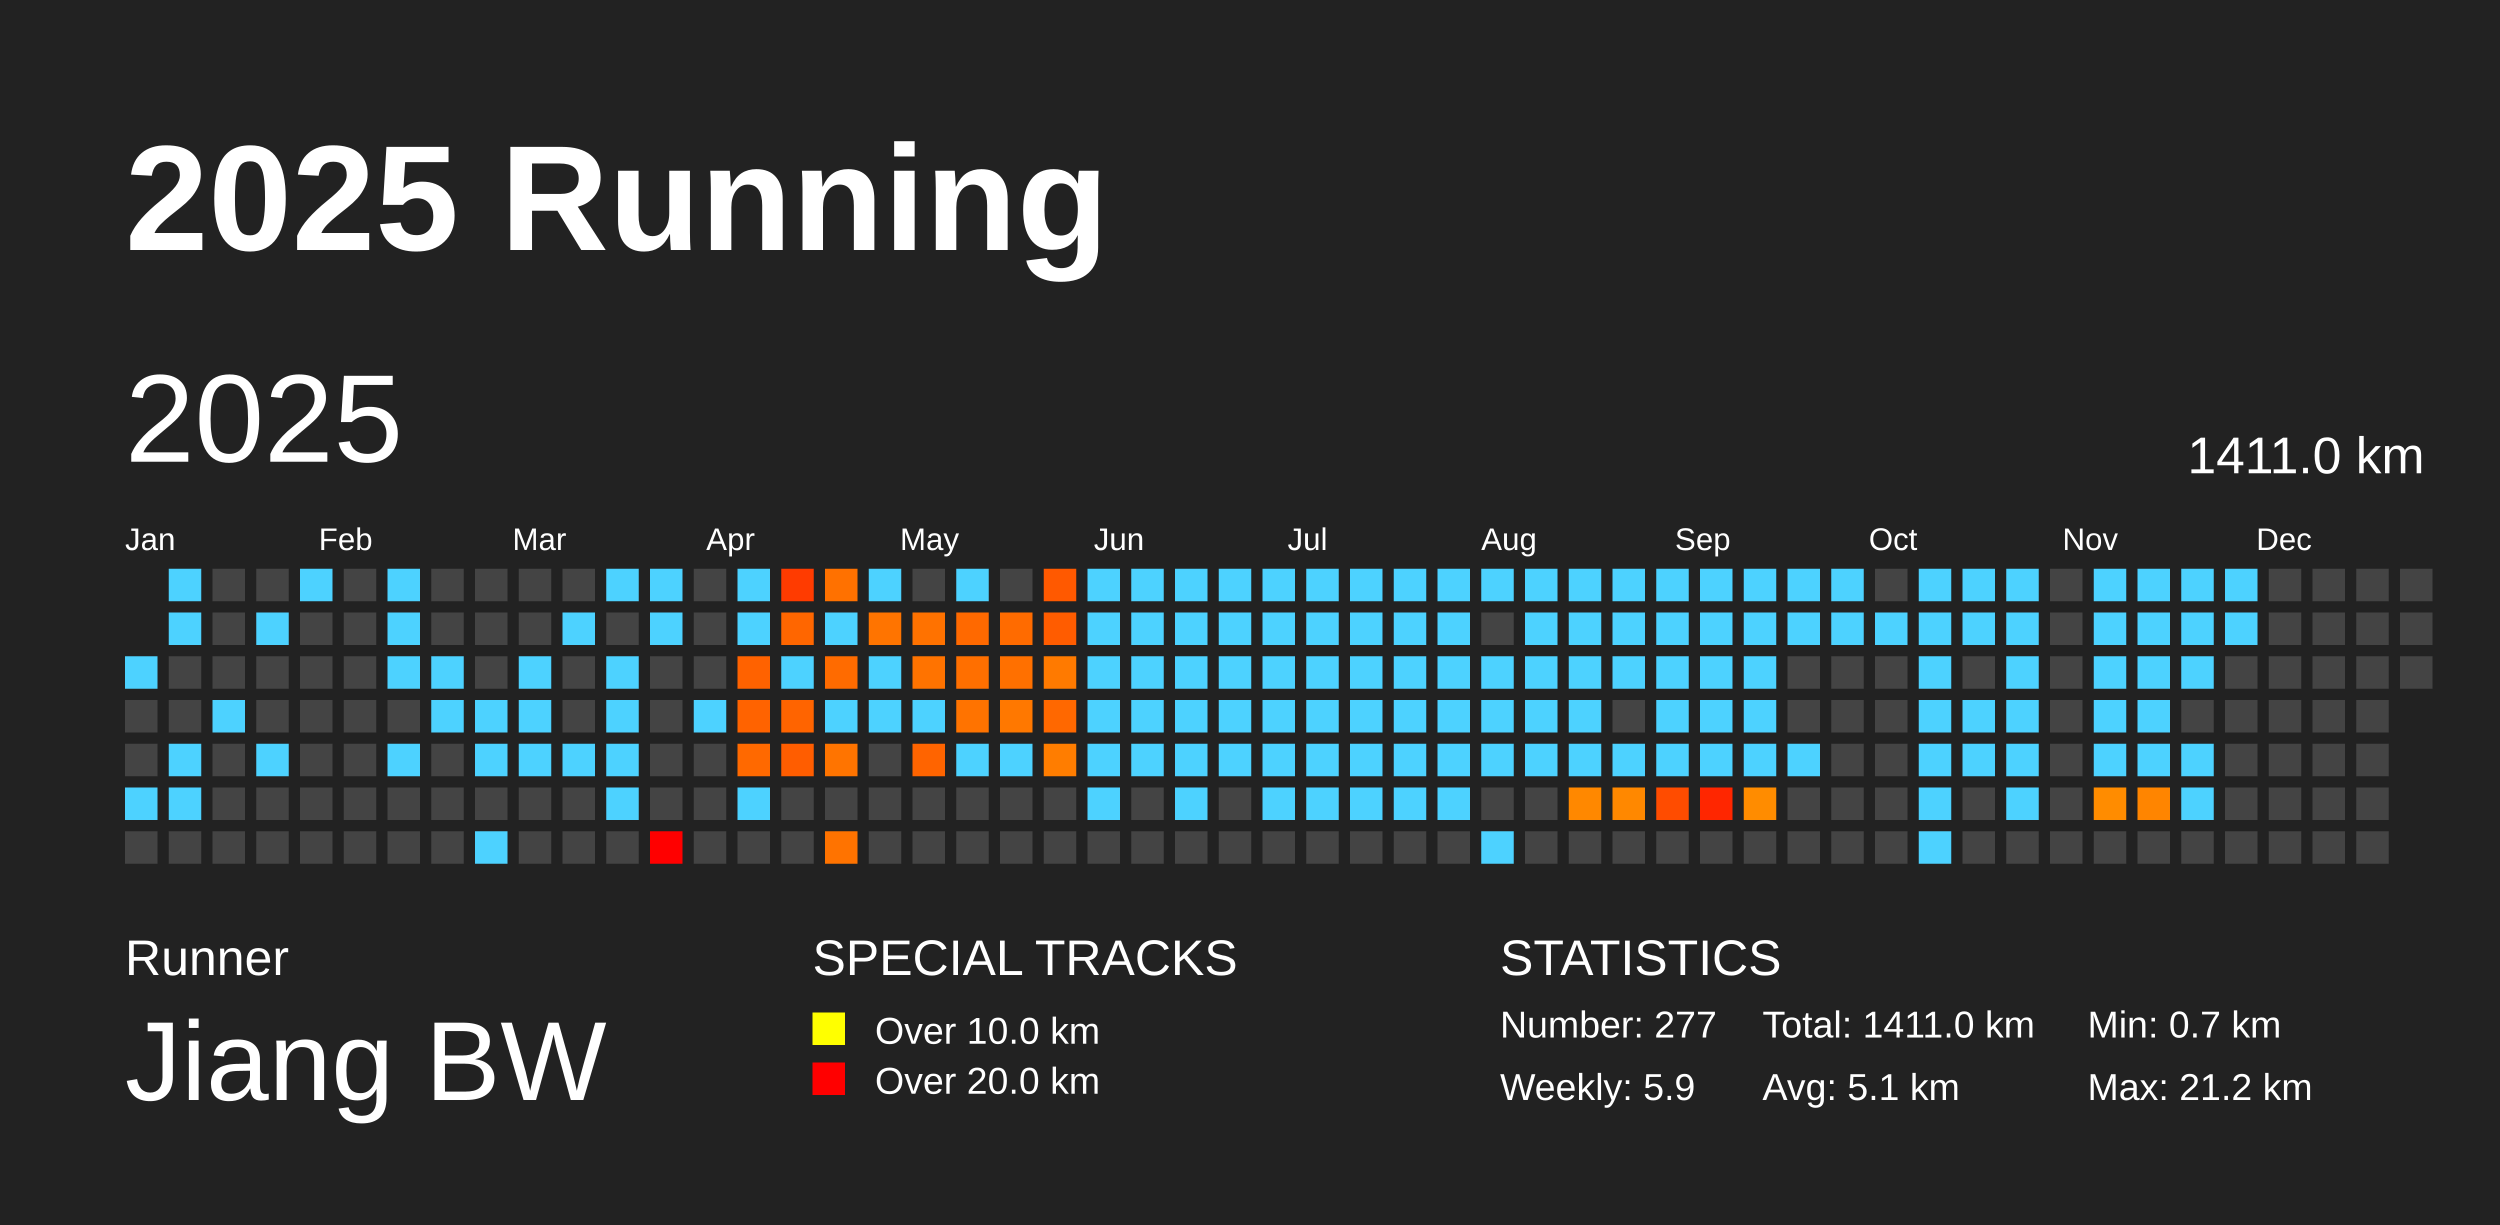
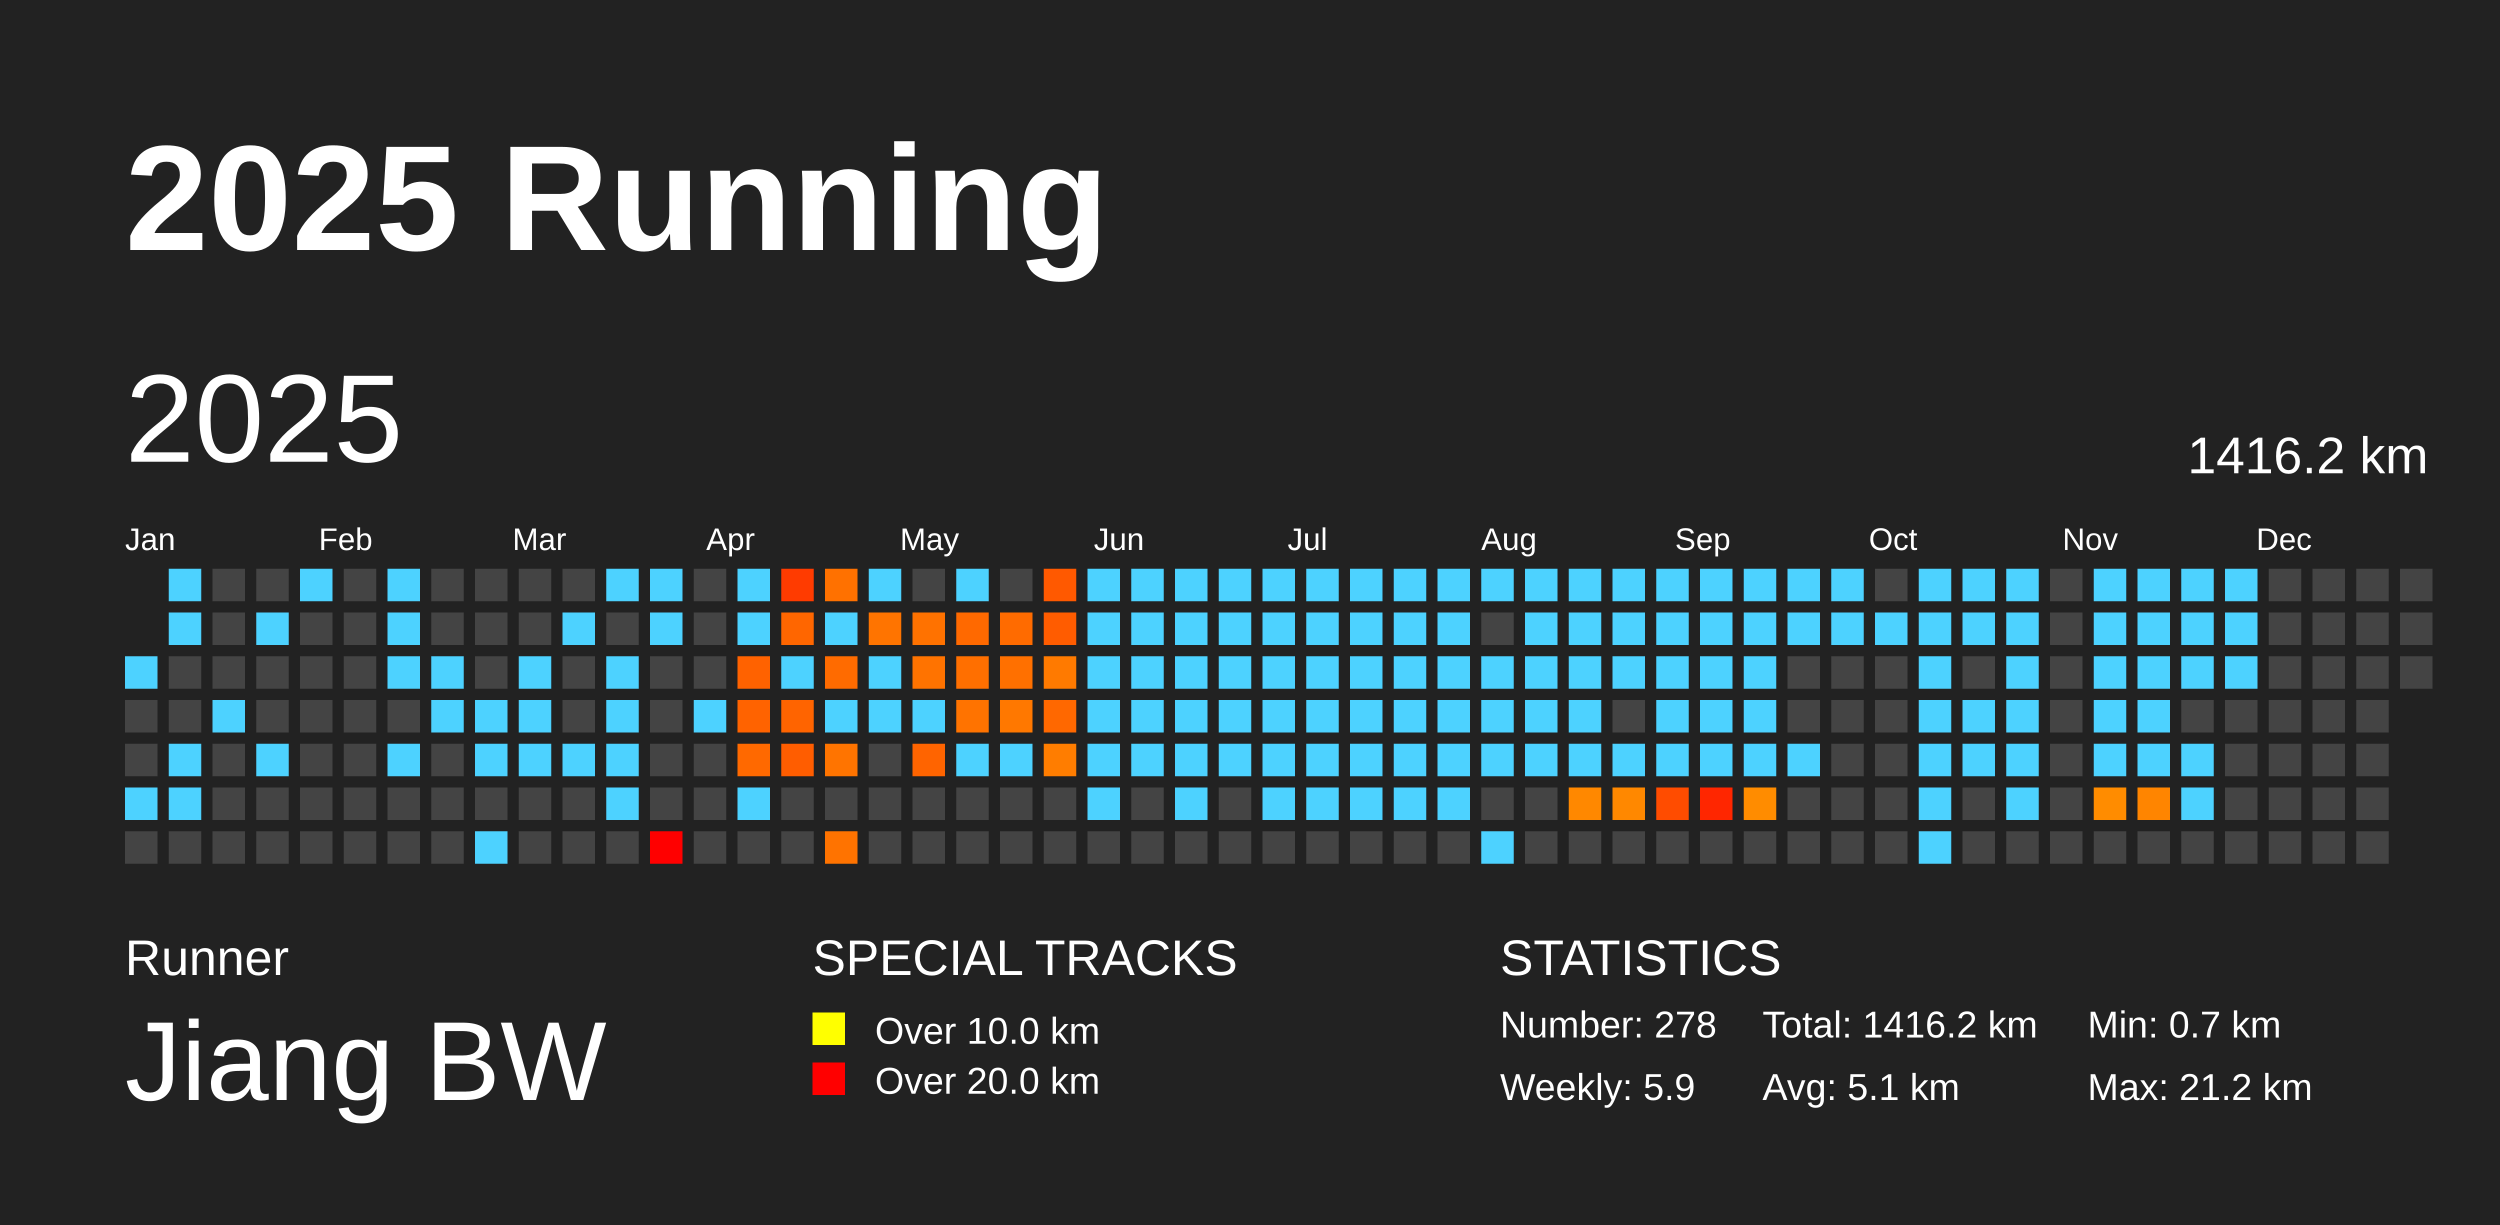
<svg xmlns="http://www.w3.org/2000/svg" baseProfile="full" height="98mm" version="1.1" viewBox="0,0,200,98" width="200mm">
  <defs />
  <rect fill="#222222" height="98" width="200" x="0" y="0" />
  <text fill="#FFFFFF" style="font-size:12px; font-family:Arial; font-weight:bold;" x="10" y="20">2025 Running</text>
  <text fill="#FFFFFF" style="font-size:4px; font-family:Arial" x="10" y="78">Runner</text>
  <text fill="#FFFFFF" style="font-size:9px; font-family:Arial" x="10" y="88">Jiang BW</text>
  <text fill="#FFFFFF" style="font-size:4px; font-family:Arial" x="65" y="78">SPECIAL TRACKS</text>
  <rect fill="yellow" height="2.6" width="2.6" x="65" y="81" />
  <text fill="#FFFFFF" style="font-size:3px; font-family:Arial" x="70" y="83.5">Over 10.0 km</text>
  <rect fill="red" height="2.6" width="2.6" x="65" y="85" />
  <text fill="#FFFFFF" style="font-size:3px; font-family:Arial" x="70" y="87.5">Over 20.0 km</text>
  <text fill="#FFFFFF" style="font-size:4px; font-family:Arial" x="120" y="78">STATISTICS</text>
-   <text fill="#FFFFFF" style="font-size:3px; font-family:Arial" x="120" y="83">Number: 277</text>
+   <text fill="#FFFFFF" style="font-size:3px; font-family:Arial" x="120" y="83">Number: 278</text>
  <text fill="#FFFFFF" style="font-size:3px; font-family:Arial" x="120" y="88">Weekly: 5.9</text>
-   <text fill="#FFFFFF" style="font-size:3px; font-family:Arial" x="141" y="83">Total: 1411.0 km</text>
+   <text fill="#FFFFFF" style="font-size:3px; font-family:Arial" x="141" y="83">Total: 1416.2 km</text>
  <text fill="#FFFFFF" style="font-size:3px; font-family:Arial" x="141" y="88">Avg: 5.1 km</text>
  <text fill="#FFFFFF" style="font-size:3px; font-family:Arial" x="167" y="83">Min: 0.7 km</text>
  <text fill="#FFFFFF" style="font-size:3px; font-family:Arial" x="167" y="88">Max: 21.2 km</text>
  <text dominant-baseline="hanging" fill="#FFFFFF" style="font-size:10.0px; font-family:Arial;" x="10" y="30">2025</text>
-   <text dominant-baseline="hanging" fill="#FFFFFF" style="font-size:4.125px; font-family:Arial;" x="175" y="35">1411.0 km</text>
+   <text dominant-baseline="hanging" fill="#FFFFFF" style="font-size:4.125px; font-family:Arial;" x="175" y="35">1416.2 km</text>
  <text fill="#FFFFFF" style="font-size:2.5px; font-family:Arial" x="10.0" y="44">Jan</text>
  <text fill="#FFFFFF" style="font-size:2.5px; font-family:Arial" x="25.5" y="44">Feb</text>
  <text fill="#FFFFFF" style="font-size:2.5px; font-family:Arial" x="41.0" y="44">Mar</text>
  <text fill="#FFFFFF" style="font-size:2.5px; font-family:Arial" x="56.5" y="44">Apr</text>
  <text fill="#FFFFFF" style="font-size:2.5px; font-family:Arial" x="72.0" y="44">May</text>
  <text fill="#FFFFFF" style="font-size:2.5px; font-family:Arial" x="87.5" y="44">Jun</text>
  <text fill="#FFFFFF" style="font-size:2.5px; font-family:Arial" x="103.0" y="44">Jul</text>
  <text fill="#FFFFFF" style="font-size:2.5px; font-family:Arial" x="118.5" y="44">Aug</text>
  <text fill="#FFFFFF" style="font-size:2.5px; font-family:Arial" x="134.0" y="44">Sep</text>
  <text fill="#FFFFFF" style="font-size:2.5px; font-family:Arial" x="149.5" y="44">Oct</text>
  <text fill="#FFFFFF" style="font-size:2.5px; font-family:Arial" x="165.0" y="44">Nov</text>
  <text fill="#FFFFFF" style="font-size:2.5px; font-family:Arial" x="180.5" y="44">Dec</text>
  <rect fill="#4dd2ff" height="2.6" width="2.6" x="10.0" y="52.5" />
  <rect fill="#444444" height="2.6" width="2.6" x="10.0" y="56.0" />
  <rect fill="#444444" height="2.6" width="2.6" x="10.0" y="59.5" />
  <rect fill="#4dd2ff" height="2.6" width="2.6" x="10.0" y="63.0" />
  <rect fill="#444444" height="2.6" width="2.6" x="10.0" y="66.5" />
  <rect fill="#4dd2ff" height="2.6" width="2.6" x="13.5" y="45.5" />
  <rect fill="#4dd2ff" height="2.6" width="2.6" x="13.5" y="49.0" />
  <rect fill="#444444" height="2.6" width="2.6" x="13.5" y="52.5" />
  <rect fill="#444444" height="2.6" width="2.6" x="13.5" y="56.0" />
  <rect fill="#4dd2ff" height="2.6" width="2.6" x="13.5" y="59.5" />
  <rect fill="#4dd2ff" height="2.6" width="2.6" x="13.5" y="63.0" />
  <rect fill="#444444" height="2.6" width="2.6" x="13.5" y="66.5" />
  <rect fill="#444444" height="2.6" width="2.6" x="17.0" y="45.5" />
  <rect fill="#444444" height="2.6" width="2.6" x="17.0" y="49.0" />
  <rect fill="#444444" height="2.6" width="2.6" x="17.0" y="52.5" />
  <rect fill="#4dd2ff" height="2.6" width="2.6" x="17.0" y="56.0" />
  <rect fill="#444444" height="2.6" width="2.6" x="17.0" y="59.5" />
  <rect fill="#444444" height="2.6" width="2.6" x="17.0" y="63.0" />
  <rect fill="#444444" height="2.6" width="2.6" x="17.0" y="66.5" />
  <rect fill="#444444" height="2.6" width="2.6" x="20.5" y="45.5" />
  <rect fill="#4dd2ff" height="2.6" width="2.6" x="20.5" y="49.0" />
  <rect fill="#444444" height="2.6" width="2.6" x="20.5" y="52.5" />
  <rect fill="#444444" height="2.6" width="2.6" x="20.5" y="56.0" />
  <rect fill="#4dd2ff" height="2.6" width="2.6" x="20.5" y="59.5" />
  <rect fill="#444444" height="2.6" width="2.6" x="20.5" y="63.0" />
  <rect fill="#444444" height="2.6" width="2.6" x="20.5" y="66.5" />
  <rect fill="#4dd2ff" height="2.6" width="2.6" x="24.0" y="45.5" />
  <rect fill="#444444" height="2.6" width="2.6" x="24.0" y="49.0" />
  <rect fill="#444444" height="2.6" width="2.6" x="24.0" y="52.5" />
  <rect fill="#444444" height="2.6" width="2.6" x="24.0" y="56.0" />
  <rect fill="#444444" height="2.6" width="2.6" x="24.0" y="59.5" />
  <rect fill="#444444" height="2.6" width="2.6" x="24.0" y="63.0" />
  <rect fill="#444444" height="2.6" width="2.6" x="24.0" y="66.5" />
  <rect fill="#444444" height="2.6" width="2.6" x="27.5" y="45.5" />
  <rect fill="#444444" height="2.6" width="2.6" x="27.5" y="49.0" />
  <rect fill="#444444" height="2.6" width="2.6" x="27.5" y="52.5" />
  <rect fill="#444444" height="2.6" width="2.6" x="27.5" y="56.0" />
  <rect fill="#444444" height="2.6" width="2.6" x="27.5" y="59.5" />
  <rect fill="#444444" height="2.6" width="2.6" x="27.5" y="63.0" />
  <rect fill="#444444" height="2.6" width="2.6" x="27.5" y="66.5" />
  <rect fill="#4dd2ff" height="2.6" width="2.6" x="31.0" y="45.5" />
  <rect fill="#4dd2ff" height="2.6" width="2.6" x="31.0" y="49.0" />
  <rect fill="#4dd2ff" height="2.6" width="2.6" x="31.0" y="52.5" />
  <rect fill="#444444" height="2.6" width="2.6" x="31.0" y="56.0" />
  <rect fill="#4dd2ff" height="2.6" width="2.6" x="31.0" y="59.5" />
  <rect fill="#444444" height="2.6" width="2.6" x="31.0" y="63.0" />
  <rect fill="#444444" height="2.6" width="2.6" x="31.0" y="66.5" />
  <rect fill="#444444" height="2.6" width="2.6" x="34.5" y="45.5" />
  <rect fill="#444444" height="2.6" width="2.6" x="34.5" y="49.0" />
  <rect fill="#4dd2ff" height="2.6" width="2.6" x="34.5" y="52.5" />
  <rect fill="#4dd2ff" height="2.6" width="2.6" x="34.5" y="56.0" />
  <rect fill="#444444" height="2.6" width="2.6" x="34.5" y="59.5" />
  <rect fill="#444444" height="2.6" width="2.6" x="34.5" y="63.0" />
  <rect fill="#444444" height="2.6" width="2.6" x="34.5" y="66.5" />
  <rect fill="#444444" height="2.6" width="2.6" x="38.0" y="45.5" />
  <rect fill="#444444" height="2.6" width="2.6" x="38.0" y="49.0" />
  <rect fill="#444444" height="2.6" width="2.6" x="38.0" y="52.5" />
  <rect fill="#4dd2ff" height="2.6" width="2.6" x="38.0" y="56.0" />
  <rect fill="#4dd2ff" height="2.6" width="2.6" x="38.0" y="59.5" />
  <rect fill="#444444" height="2.6" width="2.6" x="38.0" y="63.0" />
  <rect fill="#4dd2ff" height="2.6" width="2.6" x="38.0" y="66.5" />
  <rect fill="#444444" height="2.6" width="2.6" x="41.5" y="45.5" />
  <rect fill="#444444" height="2.6" width="2.6" x="41.5" y="49.0" />
  <rect fill="#4dd2ff" height="2.6" width="2.6" x="41.5" y="52.5" />
  <rect fill="#4dd2ff" height="2.6" width="2.6" x="41.5" y="56.0" />
  <rect fill="#4dd2ff" height="2.6" width="2.6" x="41.5" y="59.5" />
  <rect fill="#444444" height="2.6" width="2.6" x="41.5" y="63.0" />
  <rect fill="#444444" height="2.6" width="2.6" x="41.5" y="66.5" />
  <rect fill="#444444" height="2.6" width="2.6" x="45.0" y="45.5" />
  <rect fill="#4dd2ff" height="2.6" width="2.6" x="45.0" y="49.0" />
  <rect fill="#444444" height="2.6" width="2.6" x="45.0" y="52.5" />
  <rect fill="#444444" height="2.6" width="2.6" x="45.0" y="56.0" />
  <rect fill="#4dd2ff" height="2.6" width="2.6" x="45.0" y="59.5" />
  <rect fill="#444444" height="2.6" width="2.6" x="45.0" y="63.0" />
  <rect fill="#444444" height="2.6" width="2.6" x="45.0" y="66.5" />
  <rect fill="#4dd2ff" height="2.6" width="2.6" x="48.5" y="45.5" />
  <rect fill="#444444" height="2.6" width="2.6" x="48.5" y="49.0" />
  <rect fill="#4dd2ff" height="2.6" width="2.6" x="48.5" y="52.5" />
  <rect fill="#4dd2ff" height="2.6" width="2.6" x="48.5" y="56.0" />
  <rect fill="#4dd2ff" height="2.6" width="2.6" x="48.5" y="59.5" />
  <rect fill="#4dd2ff" height="2.6" width="2.6" x="48.5" y="63.0" />
  <rect fill="#444444" height="2.6" width="2.6" x="48.5" y="66.5" />
  <rect fill="#4dd2ff" height="2.6" width="2.6" x="52.0" y="45.5" />
  <rect fill="#4dd2ff" height="2.6" width="2.6" x="52.0" y="49.0" />
  <rect fill="#444444" height="2.6" width="2.6" x="52.0" y="52.5" />
  <rect fill="#444444" height="2.6" width="2.6" x="52.0" y="56.0" />
  <rect fill="#444444" height="2.6" width="2.6" x="52.0" y="59.5" />
  <rect fill="#444444" height="2.6" width="2.6" x="52.0" y="63.0" />
  <rect fill="red" height="2.6" width="2.6" x="52.0" y="66.5" />
  <rect fill="#444444" height="2.6" width="2.6" x="55.5" y="45.5" />
  <rect fill="#444444" height="2.6" width="2.6" x="55.5" y="49.0" />
  <rect fill="#444444" height="2.6" width="2.6" x="55.5" y="52.5" />
  <rect fill="#4dd2ff" height="2.6" width="2.6" x="55.5" y="56.0" />
  <rect fill="#444444" height="2.6" width="2.6" x="55.5" y="59.5" />
  <rect fill="#444444" height="2.6" width="2.6" x="55.5" y="63.0" />
  <rect fill="#444444" height="2.6" width="2.6" x="55.5" y="66.5" />
  <rect fill="#4dd2ff" height="2.6" width="2.6" x="59.0" y="45.5" />
  <rect fill="#4dd2ff" height="2.6" width="2.6" x="59.0" y="49.0" />
  <rect fill="#ff6200" height="2.6" width="2.6" x="59.0" y="52.5" />
  <rect fill="#ff6300" height="2.6" width="2.6" x="59.0" y="56.0" />
  <rect fill="#ff6900" height="2.6" width="2.6" x="59.0" y="59.5" />
  <rect fill="#4dd2ff" height="2.6" width="2.6" x="59.0" y="63.0" />
  <rect fill="#444444" height="2.6" width="2.6" x="59.0" y="66.5" />
  <rect fill="#ff3b00" height="2.6" width="2.6" x="62.5" y="45.5" />
  <rect fill="#ff6600" height="2.6" width="2.6" x="62.5" y="49.0" />
  <rect fill="#4dd2ff" height="2.6" width="2.6" x="62.5" y="52.5" />
  <rect fill="#ff6400" height="2.6" width="2.6" x="62.5" y="56.0" />
  <rect fill="#ff5d00" height="2.6" width="2.6" x="62.5" y="59.5" />
  <rect fill="#444444" height="2.6" width="2.6" x="62.5" y="63.0" />
  <rect fill="#444444" height="2.6" width="2.6" x="62.5" y="66.5" />
  <rect fill="#ff7100" height="2.6" width="2.6" x="66.0" y="45.5" />
  <rect fill="#4dd2ff" height="2.6" width="2.6" x="66.0" y="49.0" />
  <rect fill="#ff6b00" height="2.6" width="2.6" x="66.0" y="52.5" />
  <rect fill="#4dd2ff" height="2.6" width="2.6" x="66.0" y="56.0" />
  <rect fill="#ff7400" height="2.6" width="2.6" x="66.0" y="59.5" />
  <rect fill="#444444" height="2.6" width="2.6" x="66.0" y="63.0" />
  <rect fill="#ff7300" height="2.6" width="2.6" x="66.0" y="66.5" />
  <rect fill="#4dd2ff" height="2.6" width="2.6" x="69.5" y="45.5" />
  <rect fill="#ff7400" height="2.6" width="2.6" x="69.5" y="49.0" />
  <rect fill="#4dd2ff" height="2.6" width="2.6" x="69.5" y="52.5" />
  <rect fill="#4dd2ff" height="2.6" width="2.6" x="69.5" y="56.0" />
  <rect fill="#444444" height="2.6" width="2.6" x="69.5" y="59.5" />
  <rect fill="#444444" height="2.6" width="2.6" x="69.5" y="63.0" />
  <rect fill="#444444" height="2.6" width="2.6" x="69.5" y="66.5" />
  <rect fill="#444444" height="2.6" width="2.6" x="73.0" y="45.5" />
  <rect fill="#ff7200" height="2.6" width="2.6" x="73.0" y="49.0" />
  <rect fill="#ff7300" height="2.6" width="2.6" x="73.0" y="52.5" />
  <rect fill="#4dd2ff" height="2.6" width="2.6" x="73.0" y="56.0" />
  <rect fill="#ff6400" height="2.6" width="2.6" x="73.0" y="59.5" />
  <rect fill="#444444" height="2.6" width="2.6" x="73.0" y="63.0" />
  <rect fill="#444444" height="2.6" width="2.6" x="73.0" y="66.5" />
  <rect fill="#4dd2ff" height="2.6" width="2.6" x="76.5" y="45.5" />
  <rect fill="#ff6900" height="2.6" width="2.6" x="76.5" y="49.0" />
  <rect fill="#ff6f00" height="2.6" width="2.6" x="76.5" y="52.5" />
  <rect fill="#ff7300" height="2.6" width="2.6" x="76.5" y="56.0" />
  <rect fill="#4dd2ff" height="2.6" width="2.6" x="76.5" y="59.5" />
  <rect fill="#444444" height="2.6" width="2.6" x="76.5" y="63.0" />
  <rect fill="#444444" height="2.6" width="2.6" x="76.5" y="66.5" />
  <rect fill="#444444" height="2.6" width="2.6" x="80.0" y="45.5" />
  <rect fill="#ff6b00" height="2.6" width="2.6" x="80.0" y="49.0" />
  <rect fill="#ff7000" height="2.6" width="2.6" x="80.0" y="52.5" />
  <rect fill="#ff7800" height="2.6" width="2.6" x="80.0" y="56.0" />
  <rect fill="#4dd2ff" height="2.6" width="2.6" x="80.0" y="59.5" />
  <rect fill="#444444" height="2.6" width="2.6" x="80.0" y="63.0" />
  <rect fill="#444444" height="2.6" width="2.6" x="80.0" y="66.5" />
  <rect fill="#ff5900" height="2.6" width="2.6" x="83.5" y="45.5" />
  <rect fill="#ff5c00" height="2.6" width="2.6" x="83.5" y="49.0" />
  <rect fill="#ff7a00" height="2.6" width="2.6" x="83.5" y="52.5" />
  <rect fill="#ff6800" height="2.6" width="2.6" x="83.5" y="56.0" />
  <rect fill="#ff7d00" height="2.6" width="2.6" x="83.5" y="59.5" />
  <rect fill="#444444" height="2.6" width="2.6" x="83.5" y="63.0" />
  <rect fill="#444444" height="2.6" width="2.6" x="83.5" y="66.5" />
  <rect fill="#4dd2ff" height="2.6" width="2.6" x="87.0" y="45.5" />
  <rect fill="#4dd2ff" height="2.6" width="2.6" x="87.0" y="49.0" />
  <rect fill="#4dd2ff" height="2.6" width="2.6" x="87.0" y="52.5" />
  <rect fill="#4dd2ff" height="2.6" width="2.6" x="87.0" y="56.0" />
  <rect fill="#4dd2ff" height="2.6" width="2.6" x="87.0" y="59.5" />
  <rect fill="#4dd2ff" height="2.6" width="2.6" x="87.0" y="63.0" />
  <rect fill="#444444" height="2.6" width="2.6" x="87.0" y="66.5" />
  <rect fill="#4dd2ff" height="2.6" width="2.6" x="90.5" y="45.5" />
  <rect fill="#4dd2ff" height="2.6" width="2.6" x="90.5" y="49.0" />
  <rect fill="#4dd2ff" height="2.6" width="2.6" x="90.5" y="52.5" />
  <rect fill="#4dd2ff" height="2.6" width="2.6" x="90.5" y="56.0" />
  <rect fill="#4dd2ff" height="2.6" width="2.6" x="90.5" y="59.5" />
  <rect fill="#444444" height="2.6" width="2.6" x="90.5" y="63.0" />
  <rect fill="#444444" height="2.6" width="2.6" x="90.5" y="66.5" />
  <rect fill="#4dd2ff" height="2.6" width="2.6" x="94.0" y="45.5" />
  <rect fill="#4dd2ff" height="2.6" width="2.6" x="94.0" y="49.0" />
  <rect fill="#4dd2ff" height="2.6" width="2.6" x="94.0" y="52.5" />
  <rect fill="#4dd2ff" height="2.6" width="2.6" x="94.0" y="56.0" />
  <rect fill="#4dd2ff" height="2.6" width="2.6" x="94.0" y="59.5" />
  <rect fill="#4dd2ff" height="2.6" width="2.6" x="94.0" y="63.0" />
  <rect fill="#444444" height="2.6" width="2.6" x="94.0" y="66.5" />
  <rect fill="#4dd2ff" height="2.6" width="2.6" x="97.5" y="45.5" />
  <rect fill="#4dd2ff" height="2.6" width="2.6" x="97.5" y="49.0" />
  <rect fill="#4dd2ff" height="2.6" width="2.6" x="97.5" y="52.5" />
  <rect fill="#4dd2ff" height="2.6" width="2.6" x="97.5" y="56.0" />
  <rect fill="#4dd2ff" height="2.6" width="2.6" x="97.5" y="59.5" />
  <rect fill="#444444" height="2.6" width="2.6" x="97.5" y="63.0" />
  <rect fill="#444444" height="2.6" width="2.6" x="97.5" y="66.5" />
  <rect fill="#4dd2ff" height="2.6" width="2.6" x="101.0" y="45.5" />
  <rect fill="#4dd2ff" height="2.6" width="2.6" x="101.0" y="49.0" />
  <rect fill="#4dd2ff" height="2.6" width="2.6" x="101.0" y="52.5" />
  <rect fill="#4dd2ff" height="2.6" width="2.6" x="101.0" y="56.0" />
  <rect fill="#4dd2ff" height="2.6" width="2.6" x="101.0" y="59.5" />
  <rect fill="#4dd2ff" height="2.6" width="2.6" x="101.0" y="63.0" />
  <rect fill="#444444" height="2.6" width="2.6" x="101.0" y="66.5" />
  <rect fill="#4dd2ff" height="2.6" width="2.6" x="104.5" y="45.5" />
  <rect fill="#4dd2ff" height="2.6" width="2.6" x="104.5" y="49.0" />
  <rect fill="#4dd2ff" height="2.6" width="2.6" x="104.5" y="52.5" />
  <rect fill="#4dd2ff" height="2.6" width="2.6" x="104.5" y="56.0" />
  <rect fill="#4dd2ff" height="2.6" width="2.6" x="104.5" y="59.5" />
  <rect fill="#4dd2ff" height="2.6" width="2.6" x="104.5" y="63.0" />
  <rect fill="#444444" height="2.6" width="2.6" x="104.5" y="66.5" />
  <rect fill="#4dd2ff" height="2.6" width="2.6" x="108.0" y="45.5" />
  <rect fill="#4dd2ff" height="2.6" width="2.6" x="108.0" y="49.0" />
  <rect fill="#4dd2ff" height="2.6" width="2.6" x="108.0" y="52.5" />
  <rect fill="#4dd2ff" height="2.6" width="2.6" x="108.0" y="56.0" />
  <rect fill="#4dd2ff" height="2.6" width="2.6" x="108.0" y="59.5" />
  <rect fill="#4dd2ff" height="2.6" width="2.6" x="108.0" y="63.0" />
  <rect fill="#444444" height="2.6" width="2.6" x="108.0" y="66.5" />
  <rect fill="#4dd2ff" height="2.6" width="2.6" x="111.5" y="45.5" />
  <rect fill="#4dd2ff" height="2.6" width="2.6" x="111.5" y="49.0" />
  <rect fill="#4dd2ff" height="2.6" width="2.6" x="111.5" y="52.5" />
  <rect fill="#4dd2ff" height="2.6" width="2.6" x="111.5" y="56.0" />
  <rect fill="#4dd2ff" height="2.6" width="2.6" x="111.5" y="59.5" />
  <rect fill="#4dd2ff" height="2.6" width="2.6" x="111.5" y="63.0" />
  <rect fill="#444444" height="2.6" width="2.6" x="111.5" y="66.5" />
  <rect fill="#4dd2ff" height="2.6" width="2.6" x="115.0" y="45.5" />
  <rect fill="#4dd2ff" height="2.6" width="2.6" x="115.0" y="49.0" />
  <rect fill="#4dd2ff" height="2.6" width="2.6" x="115.0" y="52.5" />
  <rect fill="#4dd2ff" height="2.6" width="2.6" x="115.0" y="56.0" />
  <rect fill="#4dd2ff" height="2.6" width="2.6" x="115.0" y="59.5" />
  <rect fill="#4dd2ff" height="2.6" width="2.6" x="115.0" y="63.0" />
  <rect fill="#444444" height="2.6" width="2.6" x="115.0" y="66.5" />
  <rect fill="#4dd2ff" height="2.6" width="2.6" x="118.5" y="45.5" />
  <rect fill="#444444" height="2.6" width="2.6" x="118.5" y="49.0" />
  <rect fill="#4dd2ff" height="2.6" width="2.6" x="118.5" y="52.5" />
  <rect fill="#4dd2ff" height="2.6" width="2.6" x="118.5" y="56.0" />
  <rect fill="#4dd2ff" height="2.6" width="2.6" x="118.5" y="59.5" />
  <rect fill="#444444" height="2.6" width="2.6" x="118.5" y="63.0" />
  <rect fill="#4dd2ff" height="2.6" width="2.6" x="118.5" y="66.5" />
  <rect fill="#4dd2ff" height="2.6" width="2.6" x="122.0" y="45.5" />
  <rect fill="#4dd2ff" height="2.6" width="2.6" x="122.0" y="49.0" />
  <rect fill="#4dd2ff" height="2.6" width="2.6" x="122.0" y="52.5" />
  <rect fill="#4dd2ff" height="2.6" width="2.6" x="122.0" y="56.0" />
  <rect fill="#4dd2ff" height="2.6" width="2.6" x="122.0" y="59.5" />
  <rect fill="#444444" height="2.6" width="2.6" x="122.0" y="63.0" />
  <rect fill="#444444" height="2.6" width="2.6" x="122.0" y="66.5" />
  <rect fill="#4dd2ff" height="2.6" width="2.6" x="125.5" y="45.5" />
  <rect fill="#4dd2ff" height="2.6" width="2.6" x="125.5" y="49.0" />
  <rect fill="#4dd2ff" height="2.6" width="2.6" x="125.5" y="52.5" />
  <rect fill="#4dd2ff" height="2.6" width="2.6" x="125.5" y="56.0" />
  <rect fill="#4dd2ff" height="2.6" width="2.6" x="125.5" y="59.5" />
  <rect fill="#ff8800" height="2.6" width="2.6" x="125.5" y="63.0" />
  <rect fill="#444444" height="2.6" width="2.6" x="125.5" y="66.5" />
  <rect fill="#4dd2ff" height="2.6" width="2.6" x="129.0" y="45.5" />
  <rect fill="#4dd2ff" height="2.6" width="2.6" x="129.0" y="49.0" />
  <rect fill="#4dd2ff" height="2.6" width="2.6" x="129.0" y="52.5" />
  <rect fill="#444444" height="2.6" width="2.6" x="129.0" y="56.0" />
  <rect fill="#4dd2ff" height="2.6" width="2.6" x="129.0" y="59.5" />
  <rect fill="#ff8800" height="2.6" width="2.6" x="129.0" y="63.0" />
  <rect fill="#444444" height="2.6" width="2.6" x="129.0" y="66.5" />
  <rect fill="#4dd2ff" height="2.6" width="2.6" x="132.5" y="45.5" />
  <rect fill="#4dd2ff" height="2.6" width="2.6" x="132.5" y="49.0" />
  <rect fill="#4dd2ff" height="2.6" width="2.6" x="132.5" y="52.5" />
  <rect fill="#4dd2ff" height="2.6" width="2.6" x="132.5" y="56.0" />
  <rect fill="#4dd2ff" height="2.6" width="2.6" x="132.5" y="59.5" />
  <rect fill="#ff4c00" height="2.6" width="2.6" x="132.5" y="63.0" />
  <rect fill="#444444" height="2.6" width="2.6" x="132.5" y="66.5" />
  <rect fill="#4dd2ff" height="2.6" width="2.6" x="136.0" y="45.5" />
  <rect fill="#4dd2ff" height="2.6" width="2.6" x="136.0" y="49.0" />
  <rect fill="#4dd2ff" height="2.6" width="2.6" x="136.0" y="52.5" />
  <rect fill="#4dd2ff" height="2.6" width="2.6" x="136.0" y="56.0" />
  <rect fill="#4dd2ff" height="2.6" width="2.6" x="136.0" y="59.5" />
  <rect fill="#ff2600" height="2.6" width="2.6" x="136.0" y="63.0" />
  <rect fill="#444444" height="2.6" width="2.6" x="136.0" y="66.5" />
  <rect fill="#4dd2ff" height="2.6" width="2.6" x="139.5" y="45.5" />
  <rect fill="#4dd2ff" height="2.6" width="2.6" x="139.5" y="49.0" />
  <rect fill="#4dd2ff" height="2.6" width="2.6" x="139.5" y="52.5" />
  <rect fill="#4dd2ff" height="2.6" width="2.6" x="139.5" y="56.0" />
  <rect fill="#4dd2ff" height="2.6" width="2.6" x="139.5" y="59.5" />
  <rect fill="#ff8c00" height="2.6" width="2.6" x="139.5" y="63.0" />
  <rect fill="#444444" height="2.6" width="2.6" x="139.5" y="66.5" />
  <rect fill="#4dd2ff" height="2.6" width="2.6" x="143.0" y="45.5" />
  <rect fill="#4dd2ff" height="2.6" width="2.6" x="143.0" y="49.0" />
  <rect fill="#444444" height="2.6" width="2.6" x="143.0" y="52.5" />
  <rect fill="#444444" height="2.6" width="2.6" x="143.0" y="56.0" />
  <rect fill="#4dd2ff" height="2.6" width="2.6" x="143.0" y="59.5" />
  <rect fill="#444444" height="2.6" width="2.6" x="143.0" y="63.0" />
  <rect fill="#444444" height="2.6" width="2.6" x="143.0" y="66.5" />
  <rect fill="#4dd2ff" height="2.6" width="2.6" x="146.5" y="45.5" />
  <rect fill="#4dd2ff" height="2.6" width="2.6" x="146.5" y="49.0" />
  <rect fill="#444444" height="2.6" width="2.6" x="146.5" y="52.5" />
  <rect fill="#444444" height="2.6" width="2.6" x="146.5" y="56.0" />
  <rect fill="#444444" height="2.6" width="2.6" x="146.5" y="59.5" />
  <rect fill="#444444" height="2.6" width="2.6" x="146.5" y="63.0" />
  <rect fill="#444444" height="2.6" width="2.6" x="146.5" y="66.5" />
  <rect fill="#444444" height="2.6" width="2.6" x="150.0" y="45.5" />
  <rect fill="#4dd2ff" height="2.6" width="2.6" x="150.0" y="49.0" />
  <rect fill="#444444" height="2.6" width="2.6" x="150.0" y="52.5" />
  <rect fill="#444444" height="2.6" width="2.6" x="150.0" y="56.0" />
  <rect fill="#444444" height="2.6" width="2.6" x="150.0" y="59.5" />
  <rect fill="#444444" height="2.6" width="2.6" x="150.0" y="63.0" />
  <rect fill="#444444" height="2.6" width="2.6" x="150.0" y="66.5" />
  <rect fill="#4dd2ff" height="2.6" width="2.6" x="153.5" y="45.5" />
  <rect fill="#4dd2ff" height="2.6" width="2.6" x="153.5" y="49.0" />
  <rect fill="#4dd2ff" height="2.6" width="2.6" x="153.5" y="52.5" />
  <rect fill="#4dd2ff" height="2.6" width="2.6" x="153.5" y="56.0" />
  <rect fill="#4dd2ff" height="2.6" width="2.6" x="153.5" y="59.5" />
  <rect fill="#4dd2ff" height="2.6" width="2.6" x="153.5" y="63.0" />
  <rect fill="#4dd2ff" height="2.6" width="2.6" x="153.5" y="66.5" />
  <rect fill="#4dd2ff" height="2.6" width="2.6" x="157.0" y="45.5" />
  <rect fill="#4dd2ff" height="2.6" width="2.6" x="157.0" y="49.0" />
  <rect fill="#444444" height="2.6" width="2.6" x="157.0" y="52.5" />
  <rect fill="#4dd2ff" height="2.6" width="2.6" x="157.0" y="56.0" />
  <rect fill="#4dd2ff" height="2.6" width="2.6" x="157.0" y="59.5" />
  <rect fill="#444444" height="2.6" width="2.6" x="157.0" y="63.0" />
  <rect fill="#444444" height="2.6" width="2.6" x="157.0" y="66.5" />
  <rect fill="#4dd2ff" height="2.6" width="2.6" x="160.5" y="45.5" />
  <rect fill="#4dd2ff" height="2.6" width="2.6" x="160.5" y="49.0" />
  <rect fill="#4dd2ff" height="2.6" width="2.6" x="160.5" y="52.5" />
  <rect fill="#4dd2ff" height="2.6" width="2.6" x="160.5" y="56.0" />
  <rect fill="#4dd2ff" height="2.6" width="2.6" x="160.5" y="59.5" />
  <rect fill="#4dd2ff" height="2.6" width="2.6" x="160.5" y="63.0" />
  <rect fill="#444444" height="2.6" width="2.6" x="160.5" y="66.5" />
  <rect fill="#444444" height="2.6" width="2.6" x="164.0" y="45.5" />
  <rect fill="#444444" height="2.6" width="2.6" x="164.0" y="49.0" />
  <rect fill="#444444" height="2.6" width="2.6" x="164.0" y="52.5" />
  <rect fill="#444444" height="2.6" width="2.6" x="164.0" y="56.0" />
  <rect fill="#444444" height="2.6" width="2.6" x="164.0" y="59.5" />
  <rect fill="#444444" height="2.6" width="2.6" x="164.0" y="63.0" />
  <rect fill="#444444" height="2.6" width="2.6" x="164.0" y="66.5" />
  <rect fill="#4dd2ff" height="2.6" width="2.6" x="167.5" y="45.5" />
  <rect fill="#4dd2ff" height="2.6" width="2.6" x="167.5" y="49.0" />
  <rect fill="#4dd2ff" height="2.6" width="2.6" x="167.5" y="52.5" />
  <rect fill="#4dd2ff" height="2.6" width="2.6" x="167.5" y="56.0" />
  <rect fill="#4dd2ff" height="2.6" width="2.6" x="167.5" y="59.5" />
  <rect fill="#ff8c00" height="2.6" width="2.6" x="167.5" y="63.0" />
  <rect fill="#444444" height="2.6" width="2.6" x="167.5" y="66.5" />
  <rect fill="#4dd2ff" height="2.6" width="2.6" x="171.0" y="45.5" />
  <rect fill="#4dd2ff" height="2.6" width="2.6" x="171.0" y="49.0" />
  <rect fill="#4dd2ff" height="2.6" width="2.6" x="171.0" y="52.5" />
  <rect fill="#4dd2ff" height="2.6" width="2.6" x="171.0" y="56.0" />
  <rect fill="#4dd2ff" height="2.6" width="2.6" x="171.0" y="59.5" />
  <rect fill="#ff8500" height="2.6" width="2.6" x="171.0" y="63.0" />
  <rect fill="#444444" height="2.6" width="2.6" x="171.0" y="66.5" />
  <rect fill="#4dd2ff" height="2.6" width="2.6" x="174.5" y="45.5" />
  <rect fill="#4dd2ff" height="2.6" width="2.6" x="174.5" y="49.0" />
  <rect fill="#4dd2ff" height="2.6" width="2.6" x="174.5" y="52.5" />
  <rect fill="#444444" height="2.6" width="2.6" x="174.5" y="56.0" />
  <rect fill="#4dd2ff" height="2.6" width="2.6" x="174.5" y="59.5" />
  <rect fill="#4dd2ff" height="2.6" width="2.6" x="174.5" y="63.0" />
  <rect fill="#444444" height="2.6" width="2.6" x="174.5" y="66.5" />
  <rect fill="#4dd2ff" height="2.6" width="2.6" x="178.0" y="45.5" />
  <rect fill="#4dd2ff" height="2.6" width="2.6" x="178.0" y="49.0" />
-   <rect fill="#444444" height="2.6" width="2.6" x="178.0" y="52.5" />
+   <rect fill="#4dd2ff" height="2.6" width="2.6" x="178.0" y="52.5" />
  <rect fill="#444444" height="2.6" width="2.6" x="178.0" y="56.0" />
  <rect fill="#444444" height="2.6" width="2.6" x="178.0" y="59.5" />
  <rect fill="#444444" height="2.6" width="2.6" x="178.0" y="63.0" />
  <rect fill="#444444" height="2.6" width="2.6" x="178.0" y="66.5" />
  <rect fill="#444444" height="2.6" width="2.6" x="181.5" y="45.5" />
  <rect fill="#444444" height="2.6" width="2.6" x="181.5" y="49.0" />
  <rect fill="#444444" height="2.6" width="2.6" x="181.5" y="52.5" />
  <rect fill="#444444" height="2.6" width="2.6" x="181.5" y="56.0" />
  <rect fill="#444444" height="2.6" width="2.6" x="181.5" y="59.5" />
  <rect fill="#444444" height="2.6" width="2.6" x="181.5" y="63.0" />
  <rect fill="#444444" height="2.6" width="2.6" x="181.5" y="66.5" />
  <rect fill="#444444" height="2.6" width="2.6" x="185.0" y="45.5" />
  <rect fill="#444444" height="2.6" width="2.6" x="185.0" y="49.0" />
  <rect fill="#444444" height="2.6" width="2.6" x="185.0" y="52.5" />
  <rect fill="#444444" height="2.6" width="2.6" x="185.0" y="56.0" />
  <rect fill="#444444" height="2.6" width="2.6" x="185.0" y="59.5" />
  <rect fill="#444444" height="2.6" width="2.6" x="185.0" y="63.0" />
  <rect fill="#444444" height="2.6" width="2.6" x="185.0" y="66.5" />
  <rect fill="#444444" height="2.6" width="2.6" x="188.5" y="45.5" />
  <rect fill="#444444" height="2.6" width="2.6" x="188.5" y="49.0" />
  <rect fill="#444444" height="2.6" width="2.6" x="188.5" y="52.5" />
  <rect fill="#444444" height="2.6" width="2.6" x="188.5" y="56.0" />
  <rect fill="#444444" height="2.6" width="2.6" x="188.5" y="59.5" />
  <rect fill="#444444" height="2.6" width="2.6" x="188.5" y="63.0" />
  <rect fill="#444444" height="2.6" width="2.6" x="188.5" y="66.5" />
  <rect fill="#444444" height="2.6" width="2.6" x="192.0" y="45.5" />
  <rect fill="#444444" height="2.6" width="2.6" x="192.0" y="49.0" />
  <rect fill="#444444" height="2.6" width="2.6" x="192.0" y="52.5" />
</svg>
